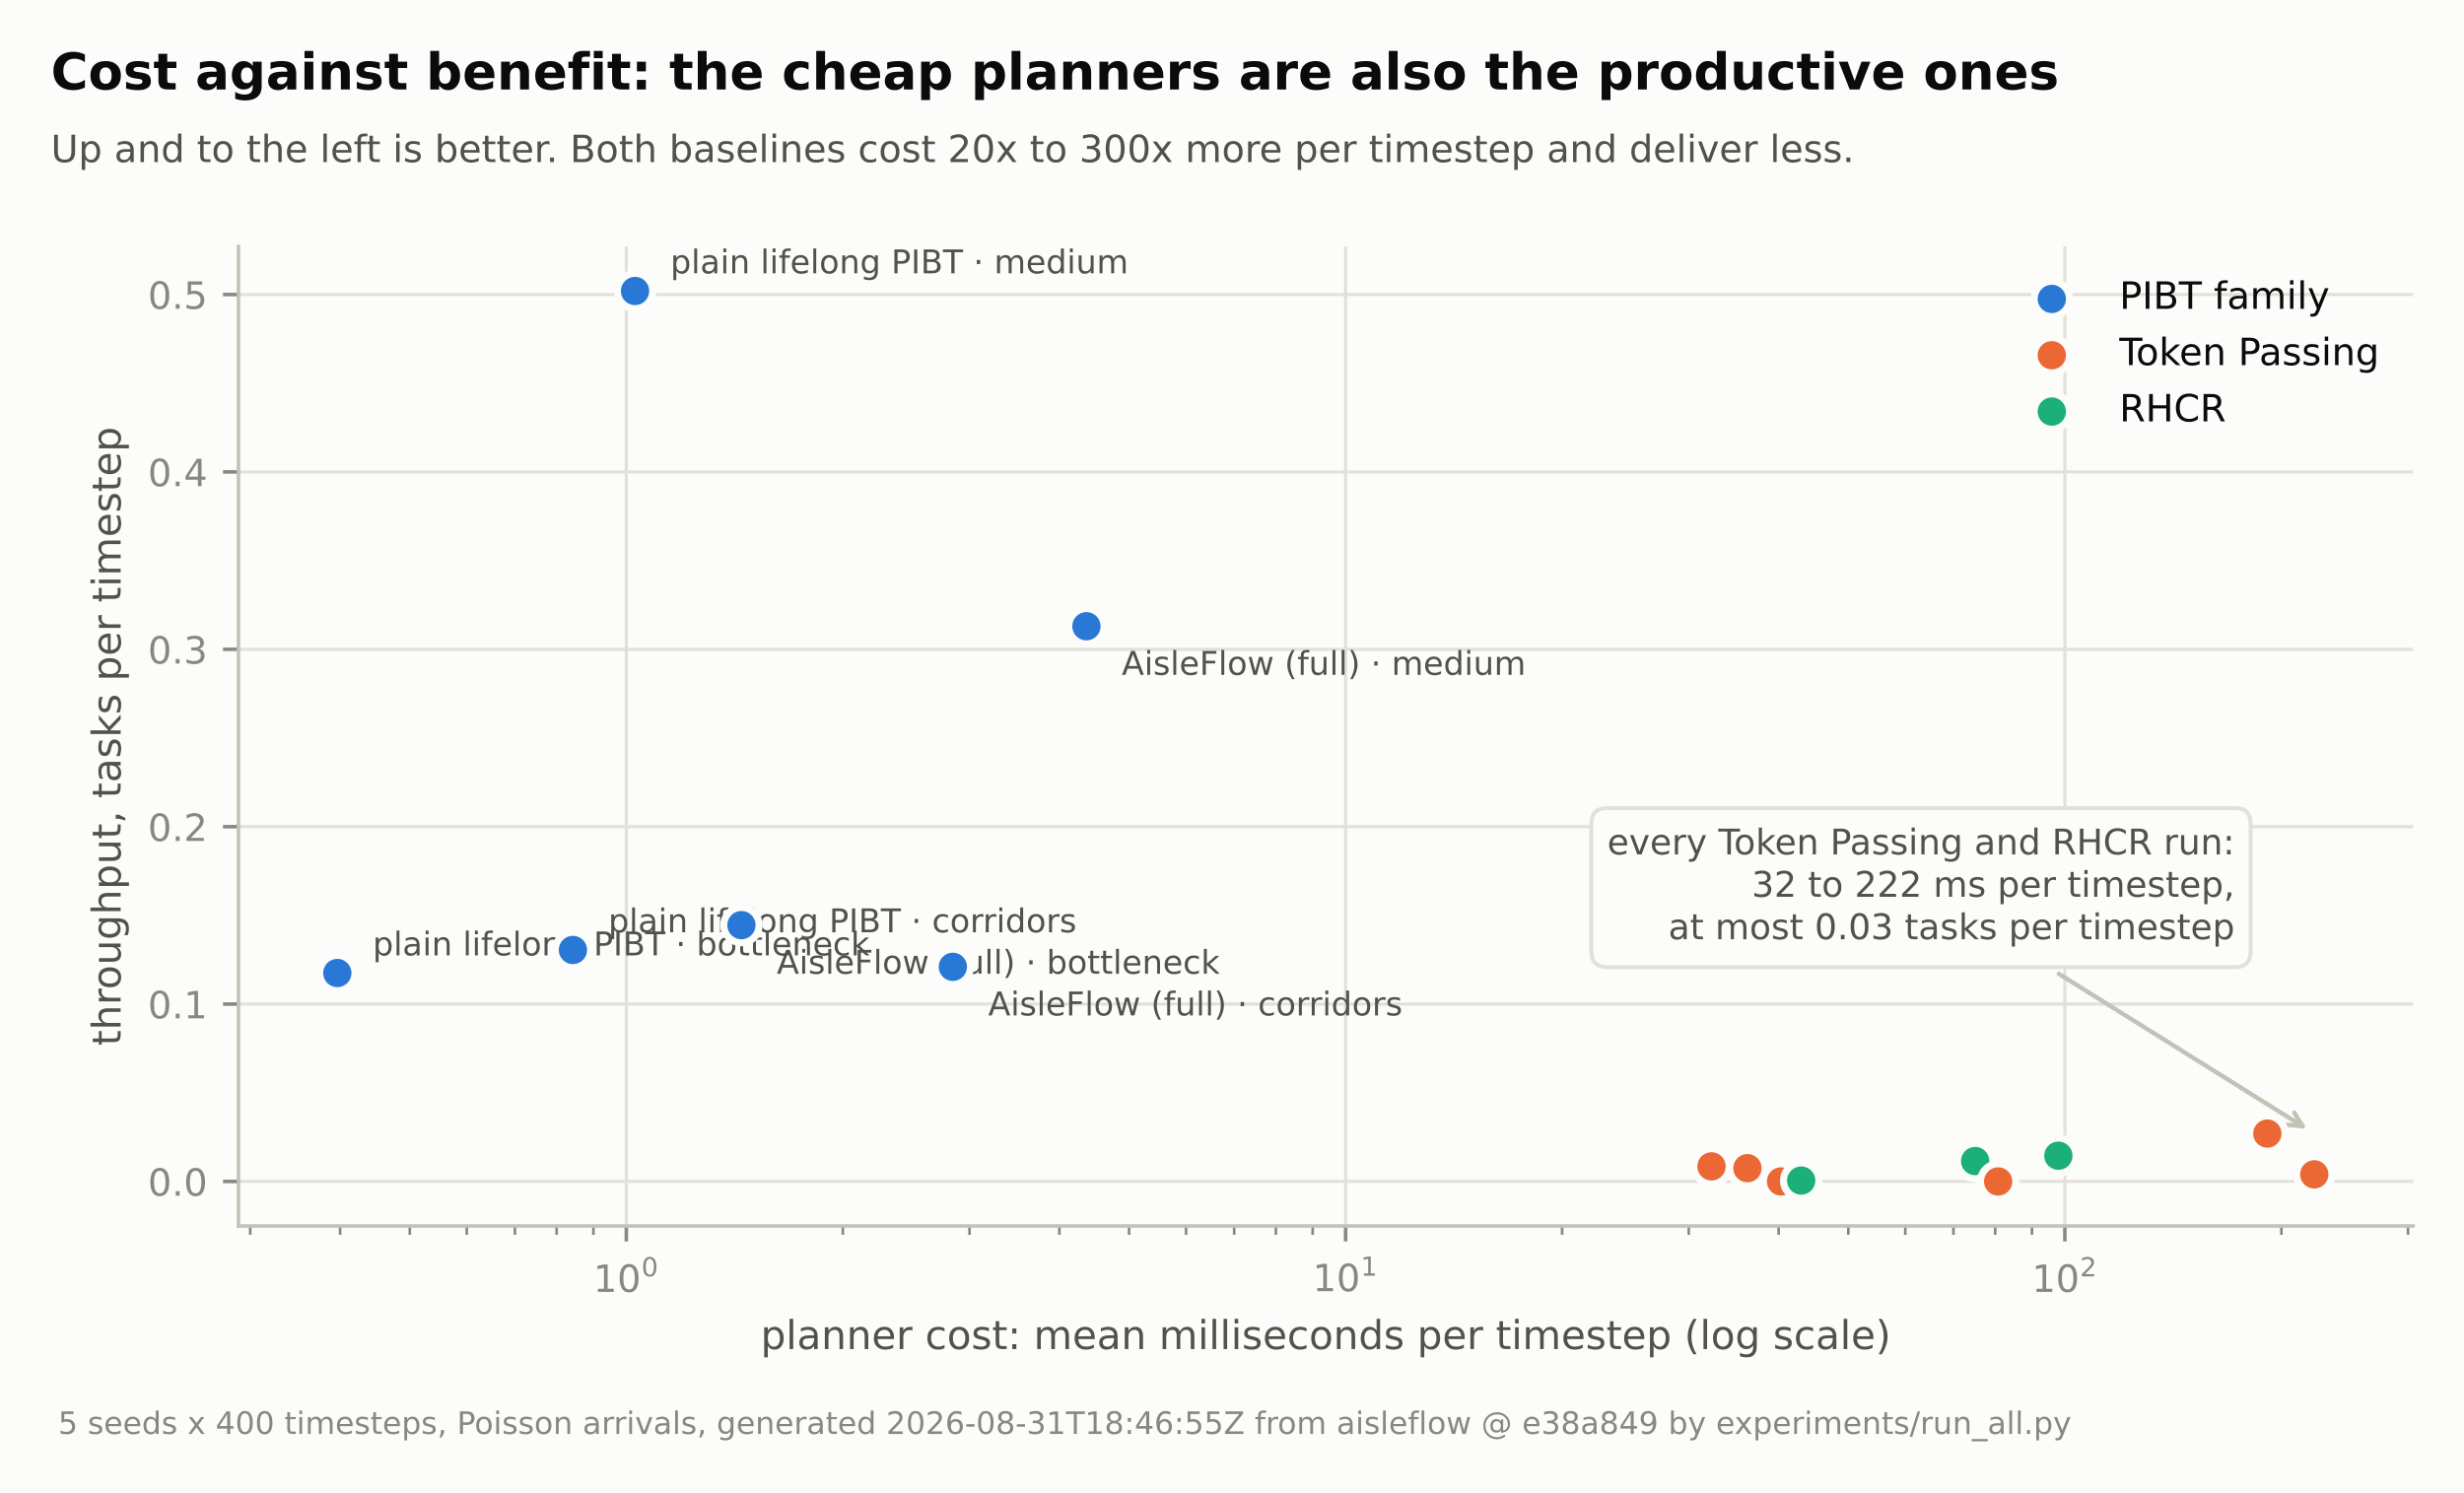
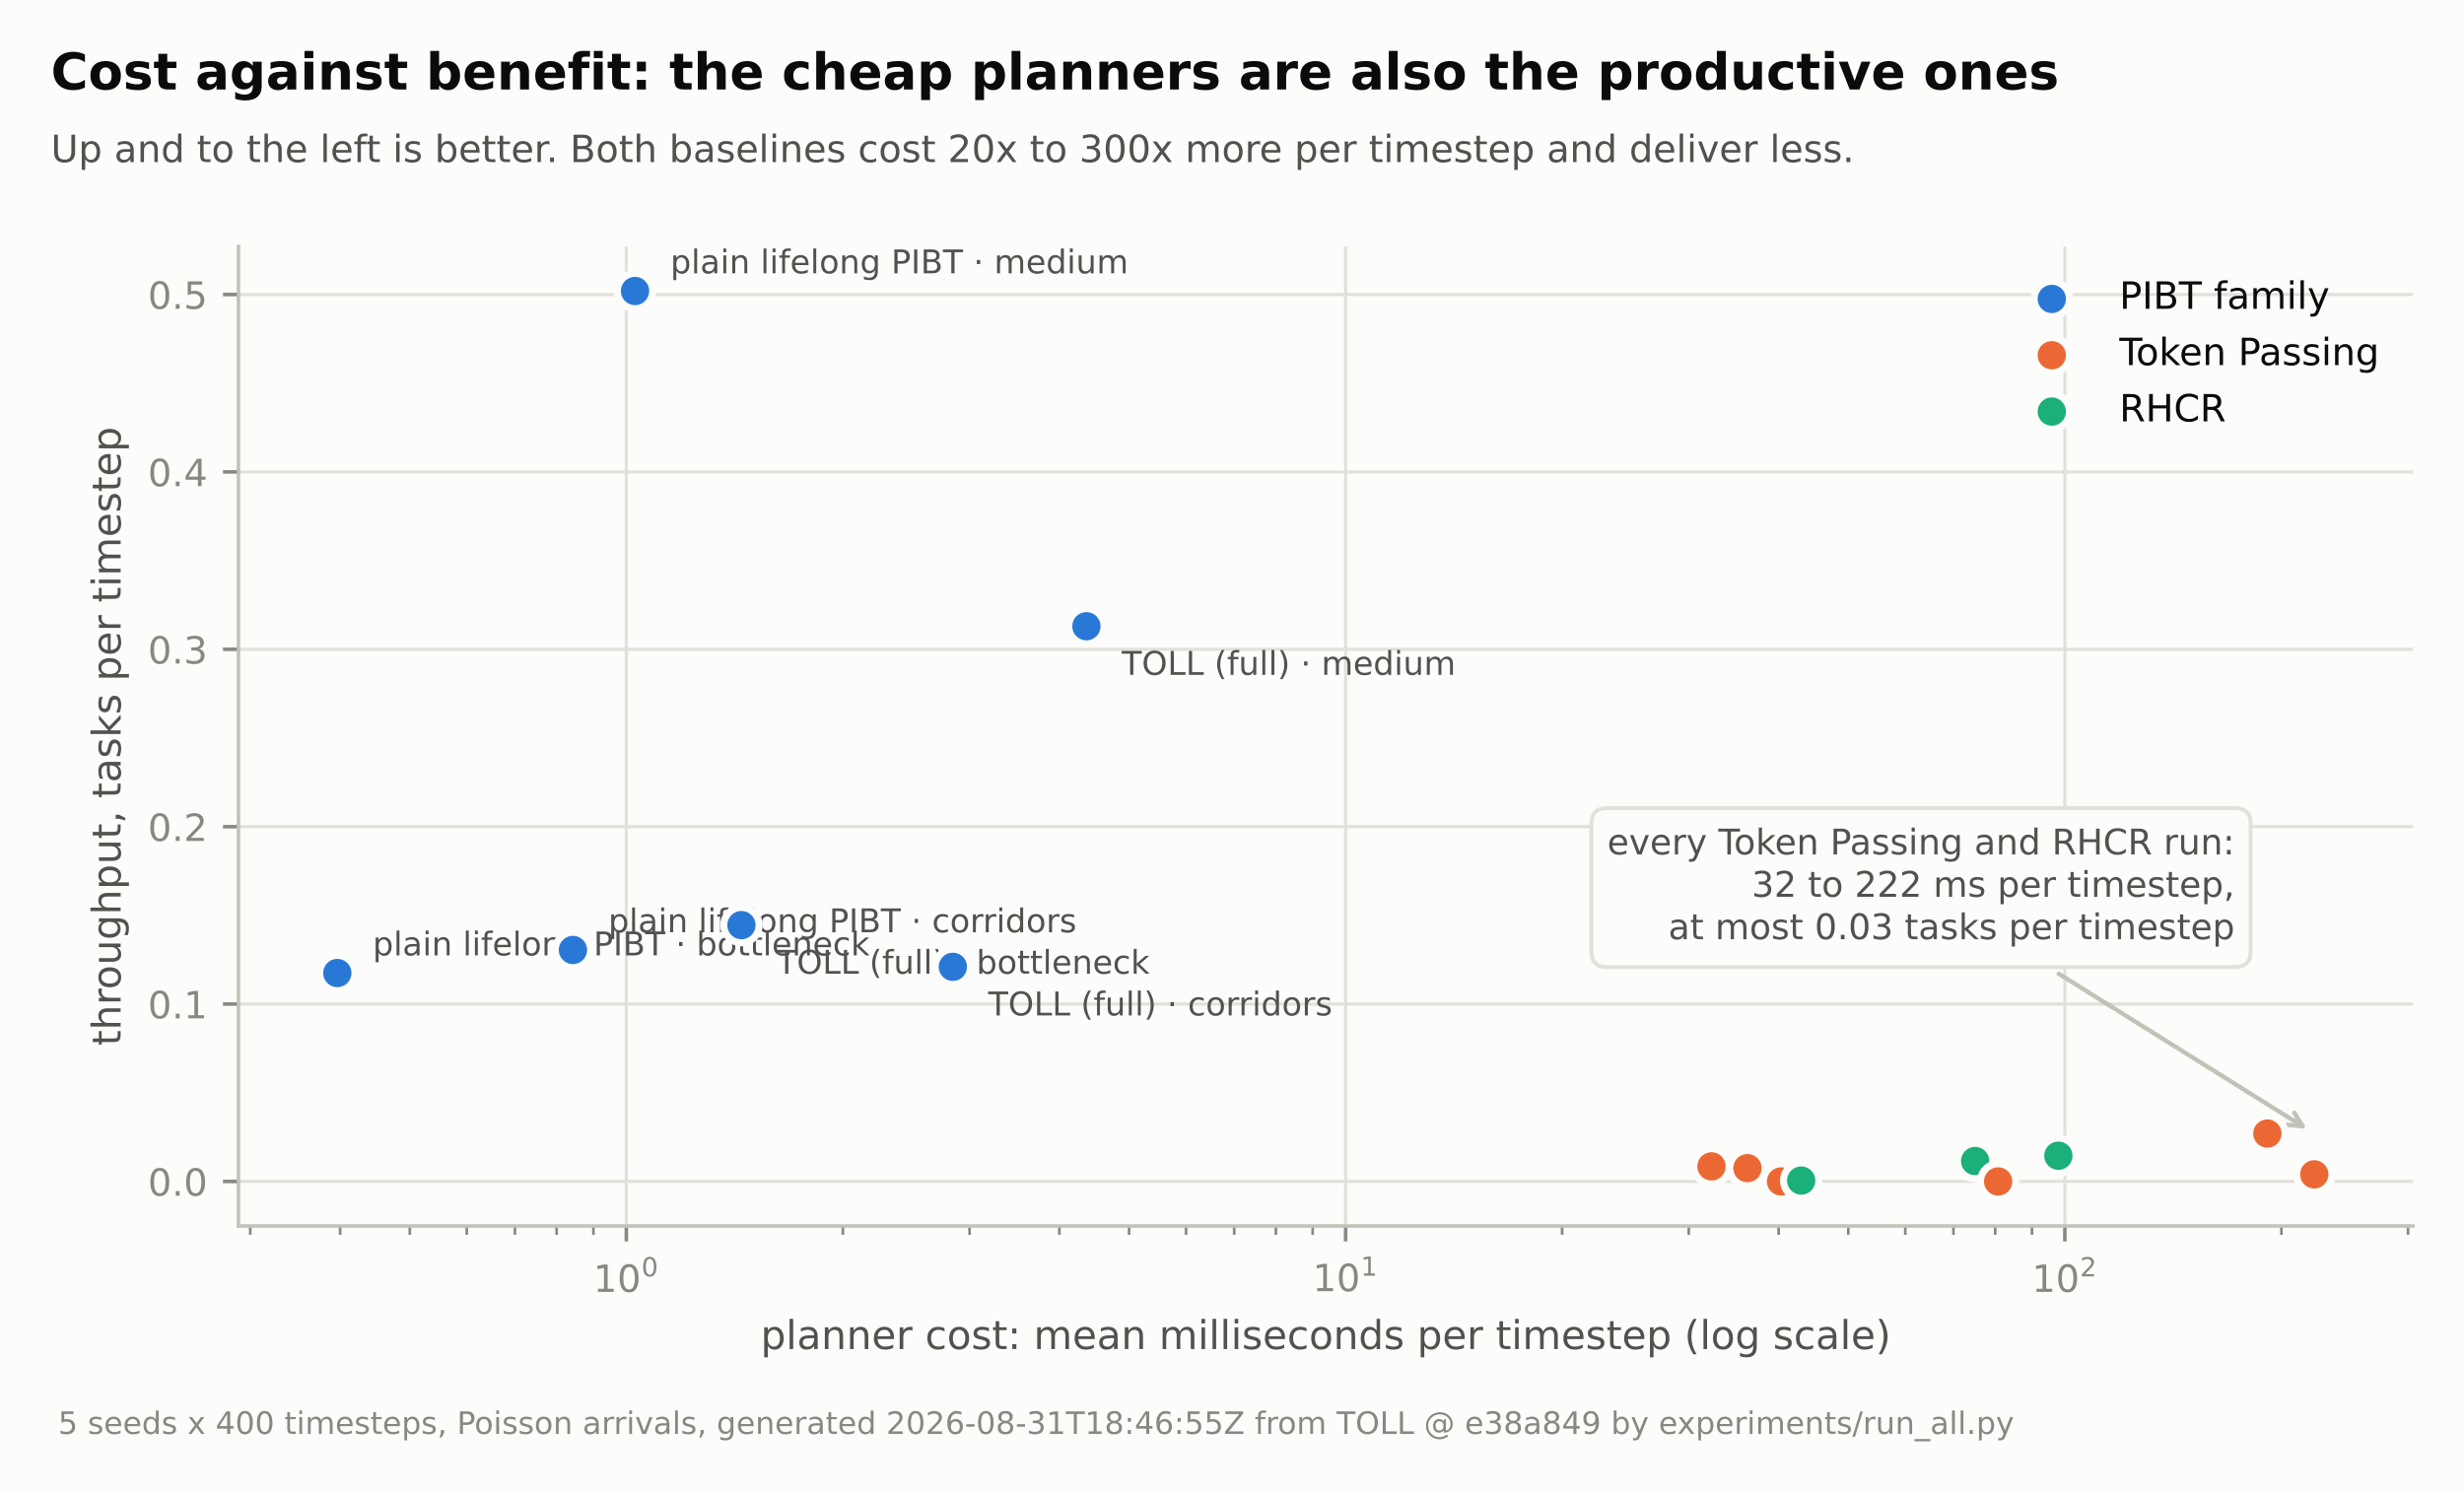
<svg xmlns="http://www.w3.org/2000/svg" xmlns:xlink="http://www.w3.org/1999/xlink" width="557.784pt" height="337.853pt" viewBox="0 0 557.784 337.853" version="1.1">
  <defs>
    <style type="text/css">*{stroke-linejoin: round; stroke-linecap: butt}</style>
  </defs>
  <g id="figure_1">
    <g id="patch_1">
      <path d="M 0 337.853  L 557.784 337.853  L 557.784 0  L 0 0  z " style="fill: #fcfcfb" />
    </g>
    <g id="axes_1">
      <g id="patch_2">
        <path d="M 53.986 277.562  L 546.264 277.562  L 546.264 55.8  L 53.986 55.8  z " style="fill: #fcfcfb" />
      </g>
      <g id="matplotlib.axis_1">
        <g id="xtick_1">
          <g id="line2d_1">
-             <path d="M 141.784 277.562  L 141.784 55.8  " clip-path="url(#p7ad376b9b8)" style="fill: none; stroke: #e1e0d9; stroke-width: 0.7; stroke-linecap: square" />
+             <path d="M 141.784 277.562  L 141.784 55.8  " clip-path="url(#p1d80835407)" style="fill: none; stroke: #e1e0d9; stroke-width: 0.7; stroke-linecap: square" />
          </g>
          <g id="line2d_2">
            <defs>
-               <path id="m1003678983" d="M 0 0  L 0 3.5  " style="stroke: #898781; stroke-width: 0.8" />
+               <path id="maa7c353151" d="M 0 0  L 0 3.5  " style="stroke: #898781; stroke-width: 0.8" />
            </defs>
            <g>
-               <use xlink:href="#m1003678983" x="141.784" y="277.562" style="fill: #898781; stroke: #898781; stroke-width: 0.8" />
+               <use xlink:href="#maa7c353151" x="141.784" y="277.562" style="fill: #898781; stroke: #898781; stroke-width: 0.8" />
            </g>
          </g>
          <g id="text_1">
            <g style="fill: #898781" transform="translate(134.304 292.5523)">
              <text>
                <tspan x="0" y="-0.071" style="font-size: 8.5px; font-family: 'DejaVu Sans'; fill: #898781">1</tspan>
                <tspan x="5.408" y="-0.071" style="font-size: 8.5px; font-family: 'DejaVu Sans'; fill: #898781">0</tspan>
                <tspan x="10.897" y="-3.581" style="font-size: 5.95px; font-family: 'DejaVu Sans'; fill: #898781">0</tspan>
              </text>
            </g>
          </g>
        </g>
        <g id="xtick_2">
          <g id="line2d_3">
-             <path d="M 304.607 277.562  L 304.607 55.8  " clip-path="url(#p7ad376b9b8)" style="fill: none; stroke: #e1e0d9; stroke-width: 0.7; stroke-linecap: square" />
+             <path d="M 304.607 277.562  L 304.607 55.8  " clip-path="url(#p1d80835407)" style="fill: none; stroke: #e1e0d9; stroke-width: 0.7; stroke-linecap: square" />
          </g>
          <g id="line2d_4">
            <g>
-               <use xlink:href="#m1003678983" x="304.607" y="277.562" style="fill: #898781; stroke: #898781; stroke-width: 0.8" />
+               <use xlink:href="#maa7c353151" x="304.607" y="277.562" style="fill: #898781; stroke: #898781; stroke-width: 0.8" />
            </g>
          </g>
          <g id="text_2">
            <g style="fill: #898781" transform="translate(297.1274 292.4673)">
              <text>
                <tspan x="0" y="-0.147" style="font-size: 8.5px; font-family: 'DejaVu Sans'; fill: #898781">1</tspan>
                <tspan x="5.408" y="-0.147" style="font-size: 8.5px; font-family: 'DejaVu Sans'; fill: #898781">0</tspan>
                <tspan x="10.897" y="-3.658" style="font-size: 5.95px; font-family: 'DejaVu Sans'; fill: #898781">1</tspan>
              </text>
            </g>
          </g>
        </g>
        <g id="xtick_3">
          <g id="line2d_5">
-             <path d="M 467.431 277.562  L 467.431 55.8  " clip-path="url(#p7ad376b9b8)" style="fill: none; stroke: #e1e0d9; stroke-width: 0.7; stroke-linecap: square" />
+             <path d="M 467.431 277.562  L 467.431 55.8  " clip-path="url(#p1d80835407)" style="fill: none; stroke: #e1e0d9; stroke-width: 0.7; stroke-linecap: square" />
          </g>
          <g id="line2d_6">
            <g>
-               <use xlink:href="#m1003678983" x="467.431" y="277.562" style="fill: #898781; stroke: #898781; stroke-width: 0.8" />
+               <use xlink:href="#maa7c353151" x="467.431" y="277.562" style="fill: #898781; stroke: #898781; stroke-width: 0.8" />
            </g>
          </g>
          <g id="text_3">
            <g style="fill: #898781" transform="translate(459.9508 292.5523)">
              <text>
                <tspan x="0" y="-0.071" style="font-size: 8.5px; font-family: 'DejaVu Sans'; fill: #898781">1</tspan>
                <tspan x="5.408" y="-0.071" style="font-size: 8.5px; font-family: 'DejaVu Sans'; fill: #898781">0</tspan>
                <tspan x="10.897" y="-3.581" style="font-size: 5.95px; font-family: 'DejaVu Sans'; fill: #898781">2</tspan>
              </text>
            </g>
          </g>
        </g>
        <g id="xtick_4">
          <g id="line2d_7">
            <defs>
-               <path id="m36383d10bf" d="M 0 0  L 0 2  " style="stroke: #898781; stroke-width: 0.6" />
+               <path id="md7841c0ad1" d="M 0 0  L 0 2  " style="stroke: #898781; stroke-width: 0.6" />
            </defs>
            <g>
-               <use xlink:href="#m36383d10bf" x="56.647" y="277.562" style="fill: #898781; stroke: #898781; stroke-width: 0.6" />
+               <use xlink:href="#md7841c0ad1" x="56.647" y="277.562" style="fill: #898781; stroke: #898781; stroke-width: 0.6" />
            </g>
          </g>
        </g>
        <g id="xtick_5">
          <g id="line2d_8">
            <g>
-               <use xlink:href="#m36383d10bf" x="76.99" y="277.562" style="fill: #898781; stroke: #898781; stroke-width: 0.6" />
+               <use xlink:href="#md7841c0ad1" x="76.99" y="277.562" style="fill: #898781; stroke: #898781; stroke-width: 0.6" />
            </g>
          </g>
        </g>
        <g id="xtick_6">
          <g id="line2d_9">
            <g>
-               <use xlink:href="#m36383d10bf" x="92.769" y="277.562" style="fill: #898781; stroke: #898781; stroke-width: 0.6" />
+               <use xlink:href="#md7841c0ad1" x="92.769" y="277.562" style="fill: #898781; stroke: #898781; stroke-width: 0.6" />
            </g>
          </g>
        </g>
        <g id="xtick_7">
          <g id="line2d_10">
            <g>
-               <use xlink:href="#m36383d10bf" x="105.662" y="277.562" style="fill: #898781; stroke: #898781; stroke-width: 0.6" />
+               <use xlink:href="#md7841c0ad1" x="105.662" y="277.562" style="fill: #898781; stroke: #898781; stroke-width: 0.6" />
            </g>
          </g>
        </g>
        <g id="xtick_8">
          <g id="line2d_11">
            <g>
-               <use xlink:href="#m36383d10bf" x="116.562" y="277.562" style="fill: #898781; stroke: #898781; stroke-width: 0.6" />
+               <use xlink:href="#md7841c0ad1" x="116.562" y="277.562" style="fill: #898781; stroke: #898781; stroke-width: 0.6" />
            </g>
          </g>
        </g>
        <g id="xtick_9">
          <g id="line2d_12">
            <g>
-               <use xlink:href="#m36383d10bf" x="126.005" y="277.562" style="fill: #898781; stroke: #898781; stroke-width: 0.6" />
+               <use xlink:href="#md7841c0ad1" x="126.005" y="277.562" style="fill: #898781; stroke: #898781; stroke-width: 0.6" />
            </g>
          </g>
        </g>
        <g id="xtick_10">
          <g id="line2d_13">
            <g>
-               <use xlink:href="#m36383d10bf" x="134.334" y="277.562" style="fill: #898781; stroke: #898781; stroke-width: 0.6" />
+               <use xlink:href="#md7841c0ad1" x="134.334" y="277.562" style="fill: #898781; stroke: #898781; stroke-width: 0.6" />
            </g>
          </g>
        </g>
        <g id="xtick_11">
          <g id="line2d_14">
            <g>
-               <use xlink:href="#m36383d10bf" x="190.799" y="277.562" style="fill: #898781; stroke: #898781; stroke-width: 0.6" />
+               <use xlink:href="#md7841c0ad1" x="190.799" y="277.562" style="fill: #898781; stroke: #898781; stroke-width: 0.6" />
            </g>
          </g>
        </g>
        <g id="xtick_12">
          <g id="line2d_15">
            <g>
-               <use xlink:href="#m36383d10bf" x="219.471" y="277.562" style="fill: #898781; stroke: #898781; stroke-width: 0.6" />
+               <use xlink:href="#md7841c0ad1" x="219.471" y="277.562" style="fill: #898781; stroke: #898781; stroke-width: 0.6" />
            </g>
          </g>
        </g>
        <g id="xtick_13">
          <g id="line2d_16">
            <g>
-               <use xlink:href="#m36383d10bf" x="239.813" y="277.562" style="fill: #898781; stroke: #898781; stroke-width: 0.6" />
+               <use xlink:href="#md7841c0ad1" x="239.813" y="277.562" style="fill: #898781; stroke: #898781; stroke-width: 0.6" />
            </g>
          </g>
        </g>
        <g id="xtick_14">
          <g id="line2d_17">
            <g>
-               <use xlink:href="#m36383d10bf" x="255.593" y="277.562" style="fill: #898781; stroke: #898781; stroke-width: 0.6" />
+               <use xlink:href="#md7841c0ad1" x="255.593" y="277.562" style="fill: #898781; stroke: #898781; stroke-width: 0.6" />
            </g>
          </g>
        </g>
        <g id="xtick_15">
          <g id="line2d_18">
            <g>
-               <use xlink:href="#m36383d10bf" x="268.485" y="277.562" style="fill: #898781; stroke: #898781; stroke-width: 0.6" />
+               <use xlink:href="#md7841c0ad1" x="268.485" y="277.562" style="fill: #898781; stroke: #898781; stroke-width: 0.6" />
            </g>
          </g>
        </g>
        <g id="xtick_16">
          <g id="line2d_19">
            <g>
-               <use xlink:href="#m36383d10bf" x="279.386" y="277.562" style="fill: #898781; stroke: #898781; stroke-width: 0.6" />
+               <use xlink:href="#md7841c0ad1" x="279.386" y="277.562" style="fill: #898781; stroke: #898781; stroke-width: 0.6" />
            </g>
          </g>
        </g>
        <g id="xtick_17">
          <g id="line2d_20">
            <g>
-               <use xlink:href="#m36383d10bf" x="288.828" y="277.562" style="fill: #898781; stroke: #898781; stroke-width: 0.6" />
+               <use xlink:href="#md7841c0ad1" x="288.828" y="277.562" style="fill: #898781; stroke: #898781; stroke-width: 0.6" />
            </g>
          </g>
        </g>
        <g id="xtick_18">
          <g id="line2d_21">
            <g>
-               <use xlink:href="#m36383d10bf" x="297.157" y="277.562" style="fill: #898781; stroke: #898781; stroke-width: 0.6" />
+               <use xlink:href="#md7841c0ad1" x="297.157" y="277.562" style="fill: #898781; stroke: #898781; stroke-width: 0.6" />
            </g>
          </g>
        </g>
        <g id="xtick_19">
          <g id="line2d_22">
            <g>
-               <use xlink:href="#m36383d10bf" x="353.622" y="277.562" style="fill: #898781; stroke: #898781; stroke-width: 0.6" />
+               <use xlink:href="#md7841c0ad1" x="353.622" y="277.562" style="fill: #898781; stroke: #898781; stroke-width: 0.6" />
            </g>
          </g>
        </g>
        <g id="xtick_20">
          <g id="line2d_23">
            <g>
-               <use xlink:href="#m36383d10bf" x="382.294" y="277.562" style="fill: #898781; stroke: #898781; stroke-width: 0.6" />
+               <use xlink:href="#md7841c0ad1" x="382.294" y="277.562" style="fill: #898781; stroke: #898781; stroke-width: 0.6" />
            </g>
          </g>
        </g>
        <g id="xtick_21">
          <g id="line2d_24">
            <g>
-               <use xlink:href="#m36383d10bf" x="402.637" y="277.562" style="fill: #898781; stroke: #898781; stroke-width: 0.6" />
+               <use xlink:href="#md7841c0ad1" x="402.637" y="277.562" style="fill: #898781; stroke: #898781; stroke-width: 0.6" />
            </g>
          </g>
        </g>
        <g id="xtick_22">
          <g id="line2d_25">
            <g>
-               <use xlink:href="#m36383d10bf" x="418.416" y="277.562" style="fill: #898781; stroke: #898781; stroke-width: 0.6" />
+               <use xlink:href="#md7841c0ad1" x="418.416" y="277.562" style="fill: #898781; stroke: #898781; stroke-width: 0.6" />
            </g>
          </g>
        </g>
        <g id="xtick_23">
          <g id="line2d_26">
            <g>
-               <use xlink:href="#m36383d10bf" x="431.309" y="277.562" style="fill: #898781; stroke: #898781; stroke-width: 0.6" />
+               <use xlink:href="#md7841c0ad1" x="431.309" y="277.562" style="fill: #898781; stroke: #898781; stroke-width: 0.6" />
            </g>
          </g>
        </g>
        <g id="xtick_24">
          <g id="line2d_27">
            <g>
-               <use xlink:href="#m36383d10bf" x="442.209" y="277.562" style="fill: #898781; stroke: #898781; stroke-width: 0.6" />
+               <use xlink:href="#md7841c0ad1" x="442.209" y="277.562" style="fill: #898781; stroke: #898781; stroke-width: 0.6" />
            </g>
          </g>
        </g>
        <g id="xtick_25">
          <g id="line2d_28">
            <g>
-               <use xlink:href="#m36383d10bf" x="451.652" y="277.562" style="fill: #898781; stroke: #898781; stroke-width: 0.6" />
+               <use xlink:href="#md7841c0ad1" x="451.652" y="277.562" style="fill: #898781; stroke: #898781; stroke-width: 0.6" />
            </g>
          </g>
        </g>
        <g id="xtick_26">
          <g id="line2d_29">
            <g>
-               <use xlink:href="#m36383d10bf" x="459.98" y="277.562" style="fill: #898781; stroke: #898781; stroke-width: 0.6" />
+               <use xlink:href="#md7841c0ad1" x="459.98" y="277.562" style="fill: #898781; stroke: #898781; stroke-width: 0.6" />
            </g>
          </g>
        </g>
        <g id="xtick_27">
          <g id="line2d_30">
            <g>
-               <use xlink:href="#m36383d10bf" x="516.446" y="277.562" style="fill: #898781; stroke: #898781; stroke-width: 0.6" />
+               <use xlink:href="#md7841c0ad1" x="516.446" y="277.562" style="fill: #898781; stroke: #898781; stroke-width: 0.6" />
            </g>
          </g>
        </g>
        <g id="xtick_28">
          <g id="line2d_31">
            <g>
-               <use xlink:href="#m36383d10bf" x="545.117" y="277.562" style="fill: #898781; stroke: #898781; stroke-width: 0.6" />
+               <use xlink:href="#md7841c0ad1" x="545.117" y="277.562" style="fill: #898781; stroke: #898781; stroke-width: 0.6" />
            </g>
          </g>
        </g>
        <g id="text_4">
          <text style="font-size: 9px; font-family: 'DejaVu Sans', sans-serif; text-anchor: middle; fill: #52514e" x="300.125" y="305.433" transform="rotate(-0 300.1251 305.4329)">planner cost: mean milliseconds per timestep (log scale)</text>
        </g>
      </g>
      <g id="matplotlib.axis_2">
        <g id="ytick_1">
          <g id="line2d_32">
-             <path d="M 53.986 267.482  L 546.264 267.482  " clip-path="url(#p7ad376b9b8)" style="fill: none; stroke: #e1e0d9; stroke-width: 0.7; stroke-linecap: square" />
+             <path d="M 53.986 267.482  L 546.264 267.482  " clip-path="url(#p1d80835407)" style="fill: none; stroke: #e1e0d9; stroke-width: 0.7; stroke-linecap: square" />
          </g>
          <g id="line2d_33">
            <defs>
-               <path id="m51d6335242" d="M 0 0  L -3.5 0  " style="stroke: #898781; stroke-width: 0.8" />
+               <path id="m22f5b2dd90" d="M 0 0  L -3.5 0  " style="stroke: #898781; stroke-width: 0.8" />
            </defs>
            <g>
-               <use xlink:href="#m51d6335242" x="53.986" y="267.482" style="fill: #898781; stroke: #898781; stroke-width: 0.8" />
+               <use xlink:href="#m22f5b2dd90" x="53.986" y="267.482" style="fill: #898781; stroke: #898781; stroke-width: 0.8" />
            </g>
          </g>
          <g id="text_5">
            <text style="font-size: 8.5px; font-family: 'DejaVu Sans', sans-serif; text-anchor: end; fill: #898781" x="46.986" y="270.711" transform="rotate(-0 46.98611 270.7112)">0.0</text>
          </g>
        </g>
        <g id="ytick_2">
          <g id="line2d_34">
-             <path d="M 53.986 227.322  L 546.264 227.322  " clip-path="url(#p7ad376b9b8)" style="fill: none; stroke: #e1e0d9; stroke-width: 0.7; stroke-linecap: square" />
+             <path d="M 53.986 227.322  L 546.264 227.322  " clip-path="url(#p1d80835407)" style="fill: none; stroke: #e1e0d9; stroke-width: 0.7; stroke-linecap: square" />
          </g>
          <g id="line2d_35">
            <g>
-               <use xlink:href="#m51d6335242" x="53.986" y="227.322" style="fill: #898781; stroke: #898781; stroke-width: 0.8" />
+               <use xlink:href="#m22f5b2dd90" x="53.986" y="227.322" style="fill: #898781; stroke: #898781; stroke-width: 0.8" />
            </g>
          </g>
          <g id="text_6">
            <text style="font-size: 8.5px; font-family: 'DejaVu Sans', sans-serif; text-anchor: end; fill: #898781" x="46.986" y="230.551" transform="rotate(-0 46.98611 230.5514)">0.1</text>
          </g>
        </g>
        <g id="ytick_3">
          <g id="line2d_36">
-             <path d="M 53.986 187.163  L 546.264 187.163  " clip-path="url(#p7ad376b9b8)" style="fill: none; stroke: #e1e0d9; stroke-width: 0.7; stroke-linecap: square" />
+             <path d="M 53.986 187.163  L 546.264 187.163  " clip-path="url(#p1d80835407)" style="fill: none; stroke: #e1e0d9; stroke-width: 0.7; stroke-linecap: square" />
          </g>
          <g id="line2d_37">
            <g>
-               <use xlink:href="#m51d6335242" x="53.986" y="187.163" style="fill: #898781; stroke: #898781; stroke-width: 0.8" />
+               <use xlink:href="#m22f5b2dd90" x="53.986" y="187.163" style="fill: #898781; stroke: #898781; stroke-width: 0.8" />
            </g>
          </g>
          <g id="text_7">
            <text style="font-size: 8.5px; font-family: 'DejaVu Sans', sans-serif; text-anchor: end; fill: #898781" x="46.986" y="190.392" transform="rotate(-0 46.98611 190.3916)">0.2</text>
          </g>
        </g>
        <g id="ytick_4">
          <g id="line2d_38">
-             <path d="M 53.986 147.003  L 546.264 147.003  " clip-path="url(#p7ad376b9b8)" style="fill: none; stroke: #e1e0d9; stroke-width: 0.7; stroke-linecap: square" />
+             <path d="M 53.986 147.003  L 546.264 147.003  " clip-path="url(#p1d80835407)" style="fill: none; stroke: #e1e0d9; stroke-width: 0.7; stroke-linecap: square" />
          </g>
          <g id="line2d_39">
            <g>
-               <use xlink:href="#m51d6335242" x="53.986" y="147.003" style="fill: #898781; stroke: #898781; stroke-width: 0.8" />
+               <use xlink:href="#m22f5b2dd90" x="53.986" y="147.003" style="fill: #898781; stroke: #898781; stroke-width: 0.8" />
            </g>
          </g>
          <g id="text_8">
            <text style="font-size: 8.5px; font-family: 'DejaVu Sans', sans-serif; text-anchor: end; fill: #898781" x="46.986" y="150.232" transform="rotate(-0 46.98611 150.2319)">0.3</text>
          </g>
        </g>
        <g id="ytick_5">
          <g id="line2d_40">
-             <path d="M 53.986 106.843  L 546.264 106.843  " clip-path="url(#p7ad376b9b8)" style="fill: none; stroke: #e1e0d9; stroke-width: 0.7; stroke-linecap: square" />
+             <path d="M 53.986 106.843  L 546.264 106.843  " clip-path="url(#p1d80835407)" style="fill: none; stroke: #e1e0d9; stroke-width: 0.7; stroke-linecap: square" />
          </g>
          <g id="line2d_41">
            <g>
-               <use xlink:href="#m51d6335242" x="53.986" y="106.843" style="fill: #898781; stroke: #898781; stroke-width: 0.8" />
+               <use xlink:href="#m22f5b2dd90" x="53.986" y="106.843" style="fill: #898781; stroke: #898781; stroke-width: 0.8" />
            </g>
          </g>
          <g id="text_9">
            <text style="font-size: 8.5px; font-family: 'DejaVu Sans', sans-serif; text-anchor: end; fill: #898781" x="46.986" y="110.072" transform="rotate(-0 46.98611 110.0721)">0.4</text>
          </g>
        </g>
        <g id="ytick_6">
          <g id="line2d_42">
-             <path d="M 53.986 66.683  L 546.264 66.683  " clip-path="url(#p7ad376b9b8)" style="fill: none; stroke: #e1e0d9; stroke-width: 0.7; stroke-linecap: square" />
+             <path d="M 53.986 66.683  L 546.264 66.683  " clip-path="url(#p1d80835407)" style="fill: none; stroke: #e1e0d9; stroke-width: 0.7; stroke-linecap: square" />
          </g>
          <g id="line2d_43">
            <g>
-               <use xlink:href="#m51d6335242" x="53.986" y="66.683" style="fill: #898781; stroke: #898781; stroke-width: 0.8" />
+               <use xlink:href="#m22f5b2dd90" x="53.986" y="66.683" style="fill: #898781; stroke: #898781; stroke-width: 0.8" />
            </g>
          </g>
          <g id="text_10">
            <text style="font-size: 8.5px; font-family: 'DejaVu Sans', sans-serif; text-anchor: end; fill: #898781" x="46.986" y="69.912" transform="rotate(-0 46.98611 69.9123)">0.5</text>
          </g>
        </g>
        <g id="text_11">
          <text style="font-size: 9px; font-family: 'DejaVu Sans', sans-serif; text-anchor: middle; fill: #52514e" x="27.306" y="166.681" transform="rotate(-90 27.30634 166.6811)">throughput, tasks per timestep</text>
        </g>
      </g>
      <g id="patch_3">
        <path d="M 53.986 277.562  L 53.986 55.8  " style="fill: none; stroke: #c3c2b7; stroke-width: 0.8; stroke-linejoin: miter; stroke-linecap: square" />
      </g>
      <g id="patch_4">
        <path d="M 53.986 277.562  L 546.264 277.562  " style="fill: none; stroke: #c3c2b7; stroke-width: 0.8; stroke-linejoin: miter; stroke-linecap: square" />
      </g>
      <g id="text_12">
        <text style="font-size: 7.4px; font-family: 'DejaVu Sans', sans-serif; text-anchor: start; fill: #52514e" x="84.362" y="216.294" transform="rotate(-0 84.36238 216.2945)">plain lifelong PIBT · bottleneck</text>
      </g>
      <g id="text_13">
-         <text style="font-size: 7.4px; font-family: 'DejaVu Sans', sans-serif; text-anchor: start; fill: #52514e" x="175.841" y="220.451" transform="rotate(-0 175.8414 220.4513)">AisleFlow (full) · bottleneck</text>
+         <text style="font-size: 7.4px; font-family: 'DejaVu Sans', sans-serif; text-anchor: start; fill: #52514e" x="175.841" y="220.451" transform="rotate(-0 175.8414 220.4513)">TOLL (full) · bottleneck</text>
      </g>
      <g id="text_14">
        <text style="font-size: 7.4px; font-family: 'DejaVu Sans', sans-serif; text-anchor: start; fill: #52514e" x="137.696" y="211.074" transform="rotate(-0 137.6964 211.0737)">plain lifelong PIBT · corridors</text>
      </g>
      <g id="text_15">
-         <text style="font-size: 7.4px; font-family: 'DejaVu Sans', sans-serif; text-anchor: start; fill: #52514e" x="223.701" y="229.889" transform="rotate(-0 223.7014 229.8889)">AisleFlow (full) · corridors</text>
+         <text style="font-size: 7.4px; font-family: 'DejaVu Sans', sans-serif; text-anchor: start; fill: #52514e" x="223.701" y="229.889" transform="rotate(-0 223.7014 229.8889)">TOLL (full) · corridors</text>
      </g>
      <g id="text_16">
        <text style="font-size: 7.4px; font-family: 'DejaVu Sans', sans-serif; text-anchor: start; fill: #52514e" x="151.754" y="61.88" transform="rotate(-0 151.754 61.8801)">plain lifelong PIBT · medium</text>
      </g>
      <g id="text_17">
-         <text style="font-size: 7.4px; font-family: 'DejaVu Sans', sans-serif; text-anchor: start; fill: #52514e" x="253.936" y="152.782" transform="rotate(-0 253.9362 152.7821)">AisleFlow (full) · medium</text>
+         <text style="font-size: 7.4px; font-family: 'DejaVu Sans', sans-serif; text-anchor: start; fill: #52514e" x="253.936" y="152.782" transform="rotate(-0 253.9362 152.7821)">TOLL (full) · medium</text>
      </g>
      <g id="patch_5">
        <path d="M 466.062 220.472  Q 494.126 238.024 521.242 254.984  " style="fill: none; stroke: #c3c2b7; stroke-linecap: round" />
        <path d="M 519.378 251.931  L 521.242 254.984  L 517.681 254.644  " style="fill: none; stroke: #c3c2b7; stroke-linecap: round" />
      </g>
      <g id="text_18">
        <g id="patch_6">
          <path d="M 363.84 218.962  L 505.888 218.962  Q 509.488 218.962 509.488 215.362  L 509.488 186.555  Q 509.488 182.955 505.888 182.955  L 363.84 182.955  Q 360.24 182.955 360.24 186.555  L 360.24 215.362  Q 360.24 218.962 363.84 218.962  z " style="fill: #fcfcfb; stroke: #e1e0d9; stroke-width: 0.9; stroke-linejoin: miter" />
        </g>
        <text style="font-size: 8px; font-family: 'DejaVu Sans', sans-serif; fill: #52514e" transform="translate(363.8402 193.4347)">every Token Passing and RHCR run:</text>
        <text style="font-size: 8px; font-family: 'DejaVu Sans', sans-serif; fill: #52514e" transform="translate(396.5227 203.0369)">32 to 222 ms per timestep,</text>
        <text style="font-size: 8px; font-family: 'DejaVu Sans', sans-serif; fill: #52514e" transform="translate(377.6577 212.6391)">at most 0.03 tasks per timestep</text>
      </g>
      <g id="PathCollection_1">
        <defs>
-           <path id="m76dc31ef02" d="M 0 4  C 1.061 4 2.078 3.579 2.828 2.828  C 3.579 2.078 4 1.061 4 0  C 4 -1.061 3.579 -2.078 2.828 -2.828  C 2.078 -3.579 1.061 -4 0 -4  C -1.061 -4 -2.078 -3.579 -2.828 -2.828  C -3.579 -2.078 -4 -1.061 -4 0  C -4 1.061 -3.579 2.078 -2.828 2.828  C -2.078 3.579 -1.061 4 0 4  z " style="stroke: #fcfcfb; stroke-width: 1.6" />
+           <path id="mf99fe59af6" d="M 0 4  C 1.061 4 2.078 3.579 2.828 2.828  C 3.579 2.078 4 1.061 4 0  C 4 -1.061 3.579 -2.078 2.828 -2.828  C 2.078 -3.579 1.061 -4 0 -4  C -1.061 -4 -2.078 -3.579 -2.828 -2.828  C -3.579 -2.078 -4 -1.061 -4 0  C -4 1.061 -3.579 2.078 -2.828 2.828  C -2.078 3.579 -1.061 4 0 4  z " style="stroke: #fcfcfb; stroke-width: 1.6" />
        </defs>
-         <g clip-path="url(#p7ad376b9b8)">
-           <use xlink:href="#m76dc31ef02" x="76.362" y="220.294" style="fill: #2a78d6; stroke: #fcfcfb; stroke-width: 1.6" />
+         <g clip-path="url(#p1d80835407)">
+           <use xlink:href="#mf99fe59af6" x="76.362" y="220.294" style="fill: #2a78d6; stroke: #fcfcfb; stroke-width: 1.6" />
        </g>
      </g>
      <g id="PathCollection_2">
-         <g clip-path="url(#p7ad376b9b8)">
-           <use xlink:href="#m76dc31ef02" x="167.841" y="209.451" style="fill: #2a78d6; stroke: #fcfcfb; stroke-width: 1.6" />
+         <g clip-path="url(#p1d80835407)">
+           <use xlink:href="#mf99fe59af6" x="167.841" y="209.451" style="fill: #2a78d6; stroke: #fcfcfb; stroke-width: 1.6" />
        </g>
      </g>
      <g id="PathCollection_3">
        <defs>
-           <path id="mf5b9ff6f5c" d="M 0 4  C 1.061 4 2.078 3.579 2.828 2.828  C 3.579 2.078 4 1.061 4 0  C 4 -1.061 3.579 -2.078 2.828 -2.828  C 2.078 -3.579 1.061 -4 0 -4  C -1.061 -4 -2.078 -3.579 -2.828 -2.828  C -3.579 -2.078 -4 -1.061 -4 0  C -4 1.061 -3.579 2.078 -2.828 2.828  C -2.078 3.579 -1.061 4 0 4  z " style="stroke: #fcfcfb; stroke-width: 1.6" />
+           <path id="mb813978196" d="M 0 4  C 1.061 4 2.078 3.579 2.828 2.828  C 3.579 2.078 4 1.061 4 0  C 4 -1.061 3.579 -2.078 2.828 -2.828  C 2.078 -3.579 1.061 -4 0 -4  C -1.061 -4 -2.078 -3.579 -2.828 -2.828  C -3.579 -2.078 -4 -1.061 -4 0  C -4 1.061 -3.579 2.078 -2.828 2.828  C -2.078 3.579 -1.061 4 0 4  z " style="stroke: #fcfcfb; stroke-width: 1.6" />
        </defs>
-         <g clip-path="url(#p7ad376b9b8)">
-           <use xlink:href="#mf5b9ff6f5c" x="395.577" y="264.47" style="fill: #eb6834; stroke: #fcfcfb; stroke-width: 1.6" />
+         <g clip-path="url(#p1d80835407)">
+           <use xlink:href="#mb813978196" x="395.577" y="264.47" style="fill: #eb6834; stroke: #fcfcfb; stroke-width: 1.6" />
        </g>
      </g>
      <g id="PathCollection_4">
-         <g clip-path="url(#p7ad376b9b8)">
-           <use xlink:href="#mf5b9ff6f5c" x="387.439" y="264.069" style="fill: #eb6834; stroke: #fcfcfb; stroke-width: 1.6" />
+         <g clip-path="url(#p1d80835407)">
+           <use xlink:href="#mb813978196" x="387.439" y="264.069" style="fill: #eb6834; stroke: #fcfcfb; stroke-width: 1.6" />
        </g>
      </g>
      <g id="PathCollection_5">
        <defs>
-           <path id="mf41492fbf3" d="M 0 4  C 1.061 4 2.078 3.579 2.828 2.828  C 3.579 2.078 4 1.061 4 0  C 4 -1.061 3.579 -2.078 2.828 -2.828  C 2.078 -3.579 1.061 -4 0 -4  C -1.061 -4 -2.078 -3.579 -2.828 -2.828  C -3.579 -2.078 -4 -1.061 -4 0  C -4 1.061 -3.579 2.078 -2.828 2.828  C -2.078 3.579 -1.061 4 0 4  z " style="stroke: #fcfcfb; stroke-width: 1.6" />
+           <path id="me99ad538b5" d="M 0 4  C 1.061 4 2.078 3.579 2.828 2.828  C 3.579 2.078 4 1.061 4 0  C 4 -1.061 3.579 -2.078 2.828 -2.828  C 2.078 -3.579 1.061 -4 0 -4  C -1.061 -4 -2.078 -3.579 -2.828 -2.828  C -3.579 -2.078 -4 -1.061 -4 0  C -4 1.061 -3.579 2.078 -2.828 2.828  C -2.078 3.579 -1.061 4 0 4  z " style="stroke: #fcfcfb; stroke-width: 1.6" />
        </defs>
-         <g clip-path="url(#p7ad376b9b8)">
-           <use xlink:href="#mf41492fbf3" x="447.119" y="262.864" style="fill: #1baf7a; stroke: #fcfcfb; stroke-width: 1.6" />
+         <g clip-path="url(#p1d80835407)">
+           <use xlink:href="#me99ad538b5" x="447.119" y="262.864" style="fill: #1baf7a; stroke: #fcfcfb; stroke-width: 1.6" />
        </g>
      </g>
      <g id="PathCollection_6">
-         <g clip-path="url(#p7ad376b9b8)">
-           <use xlink:href="#m76dc31ef02" x="129.696" y="215.074" style="fill: #2a78d6; stroke: #fcfcfb; stroke-width: 1.6" />
+         <g clip-path="url(#p1d80835407)">
+           <use xlink:href="#mf99fe59af6" x="129.696" y="215.074" style="fill: #2a78d6; stroke: #fcfcfb; stroke-width: 1.6" />
        </g>
      </g>
      <g id="PathCollection_7">
-         <g clip-path="url(#p7ad376b9b8)">
-           <use xlink:href="#m76dc31ef02" x="215.701" y="218.889" style="fill: #2a78d6; stroke: #fcfcfb; stroke-width: 1.6" />
+         <g clip-path="url(#p1d80835407)">
+           <use xlink:href="#mf99fe59af6" x="215.701" y="218.889" style="fill: #2a78d6; stroke: #fcfcfb; stroke-width: 1.6" />
        </g>
      </g>
      <g id="PathCollection_8">
-         <g clip-path="url(#p7ad376b9b8)">
-           <use xlink:href="#mf5b9ff6f5c" x="452.326" y="267.482" style="fill: #eb6834; stroke: #fcfcfb; stroke-width: 1.6" />
+         <g clip-path="url(#p1d80835407)">
+           <use xlink:href="#mb813978196" x="452.326" y="267.482" style="fill: #eb6834; stroke: #fcfcfb; stroke-width: 1.6" />
        </g>
      </g>
      <g id="PathCollection_9">
-         <g clip-path="url(#p7ad376b9b8)">
-           <use xlink:href="#mf5b9ff6f5c" x="403.18" y="267.482" style="fill: #eb6834; stroke: #fcfcfb; stroke-width: 1.6" />
+         <g clip-path="url(#p1d80835407)">
+           <use xlink:href="#mb813978196" x="403.18" y="267.482" style="fill: #eb6834; stroke: #fcfcfb; stroke-width: 1.6" />
        </g>
      </g>
      <g id="PathCollection_10">
-         <g clip-path="url(#p7ad376b9b8)">
-           <use xlink:href="#mf41492fbf3" x="407.743" y="267.281" style="fill: #1baf7a; stroke: #fcfcfb; stroke-width: 1.6" />
+         <g clip-path="url(#p1d80835407)">
+           <use xlink:href="#me99ad538b5" x="407.743" y="267.281" style="fill: #1baf7a; stroke: #fcfcfb; stroke-width: 1.6" />
        </g>
      </g>
      <g id="PathCollection_11">
-         <g clip-path="url(#p7ad376b9b8)">
-           <use xlink:href="#m76dc31ef02" x="143.754" y="65.88" style="fill: #2a78d6; stroke: #fcfcfb; stroke-width: 1.6" />
+         <g clip-path="url(#p1d80835407)">
+           <use xlink:href="#mf99fe59af6" x="143.754" y="65.88" style="fill: #2a78d6; stroke: #fcfcfb; stroke-width: 1.6" />
        </g>
      </g>
      <g id="PathCollection_12">
-         <g clip-path="url(#p7ad376b9b8)">
-           <use xlink:href="#m76dc31ef02" x="245.936" y="141.782" style="fill: #2a78d6; stroke: #fcfcfb; stroke-width: 1.6" />
+         <g clip-path="url(#p1d80835407)">
+           <use xlink:href="#mf99fe59af6" x="245.936" y="141.782" style="fill: #2a78d6; stroke: #fcfcfb; stroke-width: 1.6" />
        </g>
      </g>
      <g id="PathCollection_13">
-         <g clip-path="url(#p7ad376b9b8)">
-           <use xlink:href="#mf5b9ff6f5c" x="523.888" y="265.876" style="fill: #eb6834; stroke: #fcfcfb; stroke-width: 1.6" />
+         <g clip-path="url(#p1d80835407)">
+           <use xlink:href="#mb813978196" x="523.888" y="265.876" style="fill: #eb6834; stroke: #fcfcfb; stroke-width: 1.6" />
        </g>
      </g>
      <g id="PathCollection_14">
-         <g clip-path="url(#p7ad376b9b8)">
-           <use xlink:href="#mf5b9ff6f5c" x="513.269" y="256.639" style="fill: #eb6834; stroke: #fcfcfb; stroke-width: 1.6" />
+         <g clip-path="url(#p1d80835407)">
+           <use xlink:href="#mb813978196" x="513.269" y="256.639" style="fill: #eb6834; stroke: #fcfcfb; stroke-width: 1.6" />
        </g>
      </g>
      <g id="PathCollection_15">
-         <g clip-path="url(#p7ad376b9b8)">
-           <use xlink:href="#mf41492fbf3" x="465.959" y="261.659" style="fill: #1baf7a; stroke: #fcfcfb; stroke-width: 1.6" />
+         <g clip-path="url(#p1d80835407)">
+           <use xlink:href="#me99ad538b5" x="465.959" y="261.659" style="fill: #1baf7a; stroke: #fcfcfb; stroke-width: 1.6" />
        </g>
      </g>
      <g id="legend_1">
        <g id="PathCollection_16">
          <g>
-             <use xlink:href="#m76dc31ef02" x="464.474" y="67.677" style="fill: #2a78d6; stroke: #fcfcfb; stroke-width: 1.6" />
+             <use xlink:href="#mf99fe59af6" x="464.474" y="67.677" style="fill: #2a78d6; stroke: #fcfcfb; stroke-width: 1.6" />
          </g>
        </g>
        <g id="text_19">
          <text style="font-size: 8.5px; font-family: 'DejaVu Sans', sans-serif; text-anchor: start; fill: #0b0b0b" x="479.774" y="69.909" transform="rotate(-0 479.7741 69.90867)">PIBT family</text>
        </g>
        <g id="PathCollection_17">
          <g>
-             <use xlink:href="#mf5b9ff6f5c" x="464.474" y="80.428" style="fill: #eb6834; stroke: #fcfcfb; stroke-width: 1.6" />
+             <use xlink:href="#mb813978196" x="464.474" y="80.428" style="fill: #eb6834; stroke: #fcfcfb; stroke-width: 1.6" />
          </g>
        </g>
        <g id="text_20">
          <text style="font-size: 8.5px; font-family: 'DejaVu Sans', sans-serif; text-anchor: start; fill: #0b0b0b" x="479.774" y="82.659" transform="rotate(-0 479.7741 82.65934)">Token Passing</text>
        </g>
        <g id="PathCollection_18">
          <g>
-             <use xlink:href="#mf41492fbf3" x="464.474" y="93.179" style="fill: #1baf7a; stroke: #fcfcfb; stroke-width: 1.6" />
+             <use xlink:href="#me99ad538b5" x="464.474" y="93.179" style="fill: #1baf7a; stroke: #fcfcfb; stroke-width: 1.6" />
          </g>
        </g>
        <g id="text_21">
          <text style="font-size: 8.5px; font-family: 'DejaVu Sans', sans-serif; text-anchor: start; fill: #0b0b0b" x="479.774" y="95.41" transform="rotate(-0 479.7741 95.41)">RHCR</text>
        </g>
      </g>
    </g>
    <g id="text_22">
      <text style="font-weight: 700; font-size: 11.5px; font-family: 'DejaVu Sans', sans-serif; text-anchor: start; fill: #0b0b0b" x="11.52" y="20.258" transform="rotate(-0 11.52 20.2582)">Cost against benefit: the cheap planners are also the productive ones</text>
    </g>
    <g id="text_23">
      <text style="font-size: 8.5px; font-family: 'DejaVu Sans', sans-serif; text-anchor: start; fill: #52514e" x="11.52" y="36.699" transform="rotate(-0 11.52 36.69867)">Up and to the left is better. Both baselines cost 20x to 300x more per timestep and deliver less.</text>
    </g>
    <g id="text_24">
-       <text style="font-size: 7px; font-family: 'DejaVu Sans', sans-serif; text-anchor: start; fill: #898781" x="13.162" y="324.651" transform="rotate(-0 13.1616 324.6512)">5 seeds x 400 timesteps, Poisson arrivals, generated 2026-08-31T18:46:55Z from aisleflow @ e38a849 by experiments/run_all.py</text>
+       <text style="font-size: 7px; font-family: 'DejaVu Sans', sans-serif; text-anchor: start; fill: #898781" x="13.162" y="324.651" transform="rotate(-0 13.1616 324.6512)">5 seeds x 400 timesteps, Poisson arrivals, generated 2026-08-31T18:46:55Z from TOLL @ e38a849 by experiments/run_all.py</text>
    </g>
  </g>
  <defs>
-     <clipPath id="p7ad376b9b8">
+     <clipPath id="p1d80835407">
      <rect x="53.986" y="55.8" width="492.278" height="221.762" />
    </clipPath>
  </defs>
</svg>
